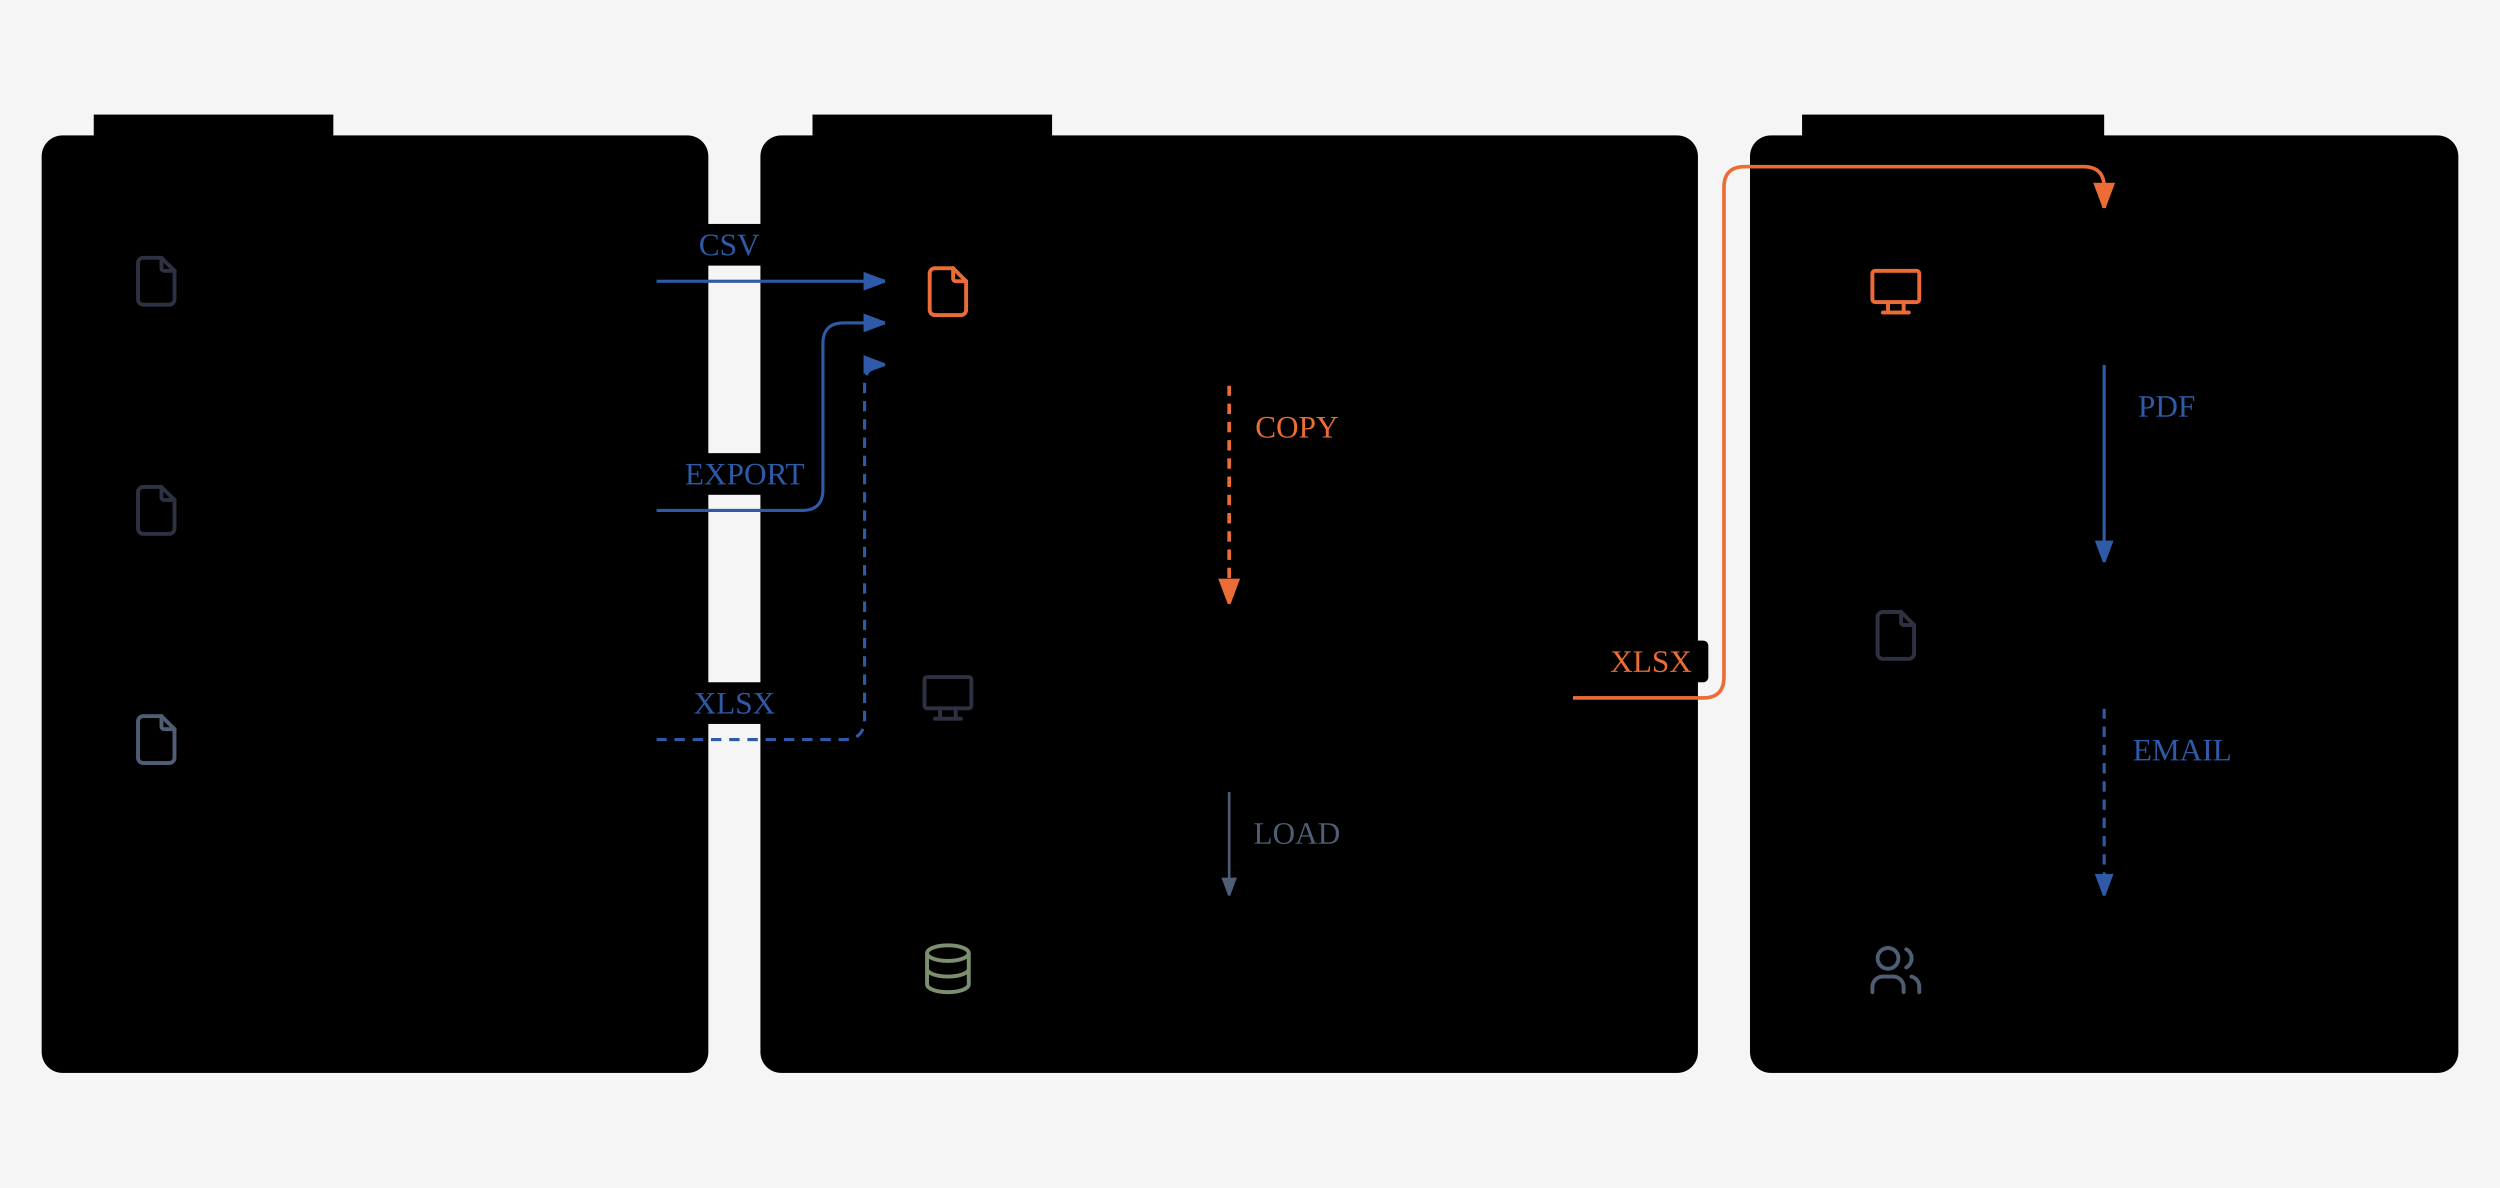
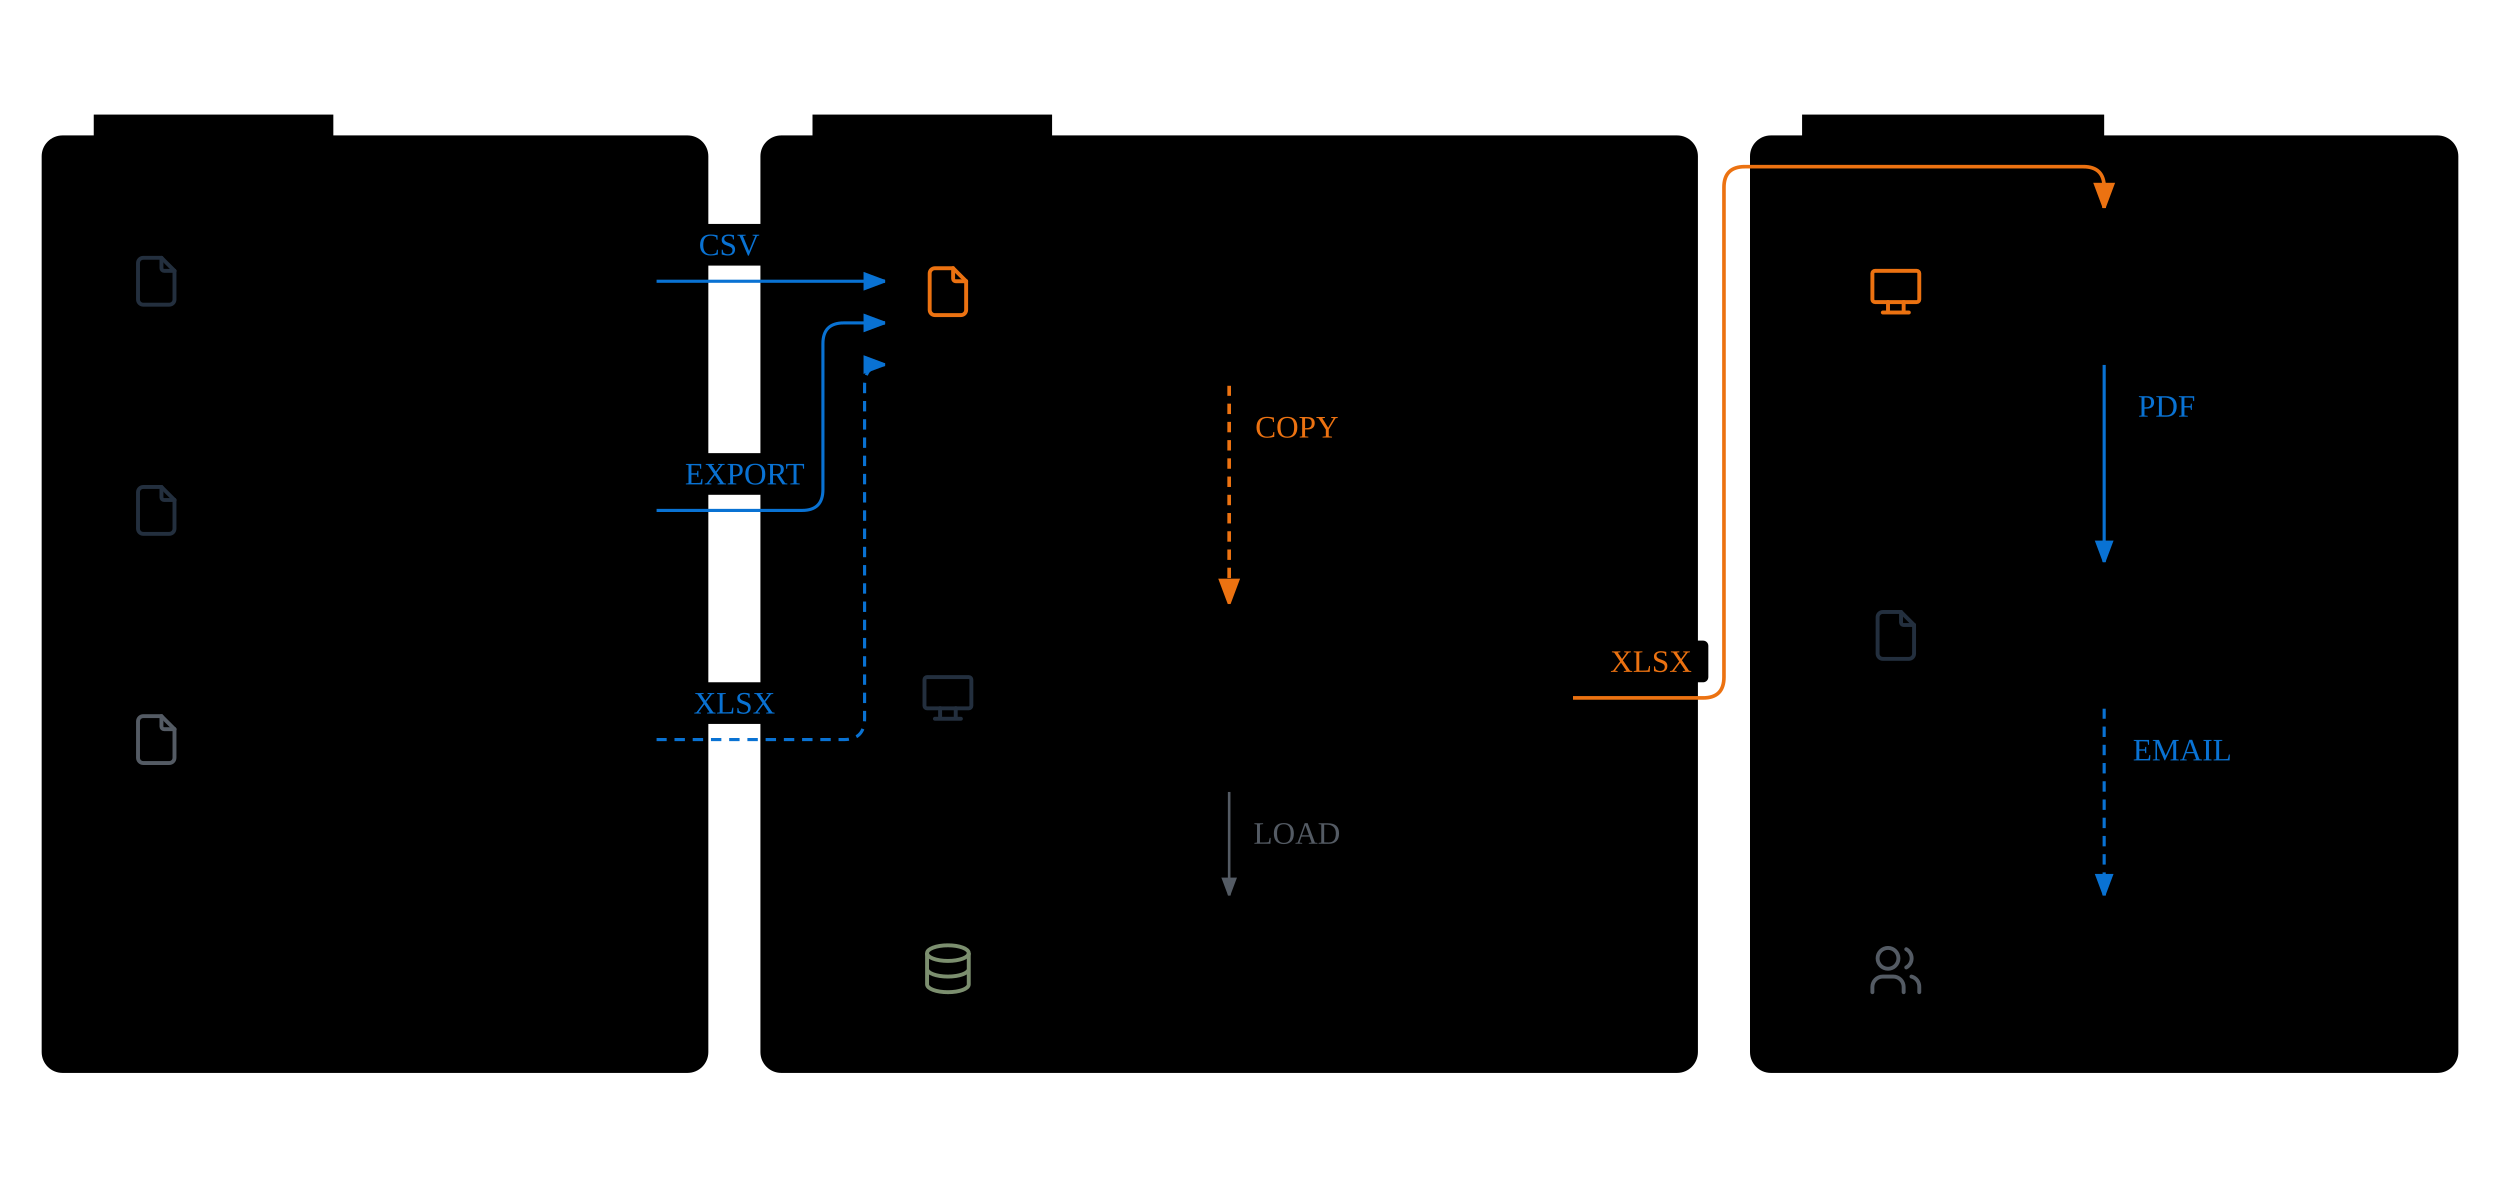
<svg xmlns="http://www.w3.org/2000/svg" viewBox="0 0 960 456" role="img" aria-labelledby="it-state-title it-state-desc">
  <defs>
    <style>
/* page-css */
@font-face { font-family: 'Amazon Ember'; font-weight: 300; font-style: normal; src: local('Amazon Ember Light'), local('Amazon Ember'); }
@font-face { font-family: 'Amazon Ember'; font-weight: 400; font-style: normal; src: local('Amazon Ember'); }
@font-face { font-family: 'Amazon Ember'; font-weight: 400; font-style: italic; src: local('Amazon Ember Italic'), local('Amazon Ember'); }
@font-face { font-family: 'Amazon Ember'; font-weight: 600; font-style: normal; src: local('Amazon Ember Medium'), local('Amazon Ember'); }
@font-face { font-family: 'Amazon Ember'; font-weight: 700; font-style: normal; src: local('Amazon Ember Bold'), local('Amazon Ember'); }
@font-face { font-family: 'Amazon Ember'; font-weight: 800; font-style: normal; src: local('Amazon Ember Heavy'), local('Amazon Ember'); }
@font-face { font-family: 'Amazon Ember Mono'; font-weight: 400; font-style: normal; src: local('Amazon Ember Mono'); }
@font-face { font-family: 'Amazon Ember Mono'; font-weight: 700; font-style: normal; src: local('Amazon Ember Mono Bold'), local('Amazon Ember Mono'); }
/* /page-css */
    </style>
    <marker id="arrow" markerWidth="8" markerHeight="6" refX="7" refY="3" orient="auto">
-       <polygon points="0 0, 8 3, 0 6" fill="#4f5d75" />
+       <polygon points="0 0, 8 3, 0 6" fill="#545B64" />
    </marker>
    <marker id="arrow-link" markerWidth="8" markerHeight="6" refX="7" refY="3" orient="auto">
-       <polygon points="0 0, 8 3, 0 6" fill="#2e5aa8" />
+       <polygon points="0 0, 8 3, 0 6" fill="#0972D3" />
    </marker>
    <marker id="arrow-accent" markerWidth="8" markerHeight="6" refX="7" refY="3" orient="auto">
-       <polygon points="0 0, 8 3, 0 6" fill="#eb6c36" />
+       <polygon points="0 0, 8 3, 0 6" fill="#EC7211" />
    </marker>
    <symbol id="icon-file" viewBox="0 0 24 24" fill="none" stroke="currentColor" stroke-width="1.5" stroke-linecap="round" stroke-linejoin="round">
      <path d="M14 3v4a1 1 0 0 0 1 1h4" />
      <path d="M17 21H7a2 2 0 0 1-2-2V5a2 2 0 0 1 2-2h7l5 5v11a2 2 0 0 1-2 2" />
    </symbol>
    <symbol id="icon-screen" viewBox="0 0 24 24" fill="none" stroke="currentColor" stroke-width="1.5" stroke-linecap="round" stroke-linejoin="round">
      <rect x="3" y="4" width="18" height="12" rx="1" />
      <path d="M7 20h10M9 16v4M15 16v4" />
    </symbol>
    <symbol id="icon-db" viewBox="0 0 24 24" fill="none" stroke="currentColor" stroke-width="1.5">
      <ellipse cx="12" cy="6" rx="8" ry="3" />
      <path d="M4 6v6c0 1.7 3.6 3 8 3s8-1.3 8-3V6M4 12v6c0 1.7 3.6 3 8 3s8-1.3 8-3v-6" />
    </symbol>
    <symbol id="icon-users" viewBox="0 0 24 24" fill="none" stroke="currentColor" stroke-width="1.5" stroke-linecap="round">
      <circle cx="9" cy="8" r="4" />
      <path d="M3 21v-2a4 4 0 0 1 4-4h4a4 4 0 0 1 4 4v2M16 4.5a4 4 0 0 1 0 7M18 15a4 4 0 0 1 3 4v2" />
    </symbol>
  </defs>
-   <rect width="960" height="500" fill="#f5f5f5" />
+   <rect width="960" height="500" fill="#FFFFFF" />
  <rect class="zone" x="16" y="52" width="256" height="360" rx="8" />
  <rect class="zone-mask" x="36" y="44" width="92" height="16" />
  <text class="zone-label" x="40" y="56">COLLECTION</text>
  <rect class="zone" x="292" y="52" width="360" height="360" rx="8" />
  <rect class="zone-mask" x="312" y="44" width="92" height="16" />
  <text class="zone-label" x="316" y="56">PROCESSING</text>
  <rect class="zone" x="672" y="52" width="272" height="360" rx="8" />
  <rect class="zone-mask" x="692" y="44" width="116" height="16" />
  <text class="zone-label" x="696" y="56">DISSEMINATION</text>
-   <path d="M 252,108 H 340" fill="none" stroke="#2e5aa8" stroke-width="1.2" marker-end="url(#arrow-link)" />
-   <path d="M 252,196 H 308 Q 316,196 316,188 V 132 Q 316,124 324,124 H 340" fill="none" stroke="#2e5aa8" stroke-width="1.2" marker-end="url(#arrow-link)" />
-   <path d="M 252,284 H 324 Q 332,284 332,276 V 148 Q 332,140 340,140" fill="none" stroke="#2e5aa8" stroke-width="1.2" stroke-dasharray="4 3" marker-end="url(#arrow-link)" />
-   <line x1="472" y1="148" x2="472" y2="232" stroke="#eb6c36" stroke-width="1.4" stroke-dasharray="4 3" marker-end="url(#arrow-accent)" />
-   <line x1="472" y1="304" x2="472" y2="344" stroke="#4f5d75" stroke-width="1" marker-end="url(#arrow)" />
-   <path d="M 604,268 H 654 Q 662,268 662,260 V 72 Q 662,64 670,64 H 800 Q 808,64 808,72 V 80" fill="none" stroke="#eb6c36" stroke-width="1.4" marker-end="url(#arrow-accent)" />
-   <line x1="808" y1="140" x2="808" y2="216" stroke="#2e5aa8" stroke-width="1.2" marker-end="url(#arrow-link)" />
-   <line x1="808" y1="272" x2="808" y2="344" stroke="#2e5aa8" stroke-width="1.2" stroke-dasharray="4 3" marker-end="url(#arrow-link)" />
+   <path d="M 252,108 H 340" fill="none" stroke="#0972D3" stroke-width="1.2" marker-end="url(#arrow-link)" />
+   <path d="M 252,196 H 308 Q 316,196 316,188 V 132 Q 316,124 324,124 H 340" fill="none" stroke="#0972D3" stroke-width="1.2" marker-end="url(#arrow-link)" />
+   <path d="M 252,284 H 324 Q 332,284 332,276 V 148 Q 332,140 340,140" fill="none" stroke="#0972D3" stroke-width="1.2" stroke-dasharray="4 3" marker-end="url(#arrow-link)" />
+   <line x1="472" y1="148" x2="472" y2="232" stroke="#EC7211" stroke-width="1.4" stroke-dasharray="4 3" marker-end="url(#arrow-accent)" />
+   <line x1="472" y1="304" x2="472" y2="344" stroke="#545B64" stroke-width="1" marker-end="url(#arrow)" />
+   <path d="M 604,268 H 654 Q 662,268 662,260 V 72 Q 662,64 670,64 H 800 Q 808,64 808,72 V 80" fill="none" stroke="#EC7211" stroke-width="1.4" marker-end="url(#arrow-accent)" />
+   <line x1="808" y1="140" x2="808" y2="216" stroke="#0972D3" stroke-width="1.2" marker-end="url(#arrow-link)" />
+   <line x1="808" y1="272" x2="808" y2="344" stroke="#0972D3" stroke-width="1.2" stroke-dasharray="4 3" marker-end="url(#arrow-link)" />
  <rect class="node-mask" x="36" y="80" width="216" height="56" rx="6" />
  <rect class="node" x="36" y="80" width="216" height="56" rx="6" />
-   <use href="#icon-file" x="48" y="96" width="24" height="24" color="#2d3142" />
+   <use href="#icon-file" x="48" y="96" width="24" height="24" color="#232F3E" />
  <text class="node-name" x="80" y="106">Point-of-Sale Exports</text>
  <text class="sub" x="80" y="122">nightly · CSV</text>
  <rect class="node-mask" x="36" y="168" width="216" height="56" rx="6" />
  <rect class="node" x="36" y="168" width="216" height="56" rx="6" />
-   <use href="#icon-file" x="48" y="184" width="24" height="24" color="#2d3142" />
+   <use href="#icon-file" x="48" y="184" width="24" height="24" color="#232F3E" />
  <text class="node-name" x="80" y="194">Online Store Export</text>
  <text class="sub" x="80" y="210">orders · flat file</text>
  <rect class="node-mask" x="36" y="256" width="216" height="56" rx="6" />
  <rect class="node external" x="36" y="256" width="216" height="56" rx="6" />
-   <use href="#icon-file" x="48" y="272" width="24" height="24" color="#4f5d75" />
+   <use href="#icon-file" x="48" y="272" width="24" height="24" color="#545B64" />
  <text class="node-name" x="80" y="282">Supplier Price Lists</text>
  <text class="sub" x="80" y="298">external · XLSX</text>
  <rect class="node-mask" x="340" y="80" width="264" height="68" rx="6" />
  <rect class="node focal" x="340" y="80" width="264" height="68" rx="6" />
-   <use href="#icon-file" x="352" y="100" width="24" height="24" color="#eb6c36" />
+   <use href="#icon-file" x="352" y="100" width="24" height="24" color="#EC7211" />
  <text class="node-name" x="384" y="108">Shared Drive</text>
  <text class="sub focal" x="384" y="124">no version control</text>
  <text class="sub" x="384" y="140">department folders</text>
  <rect class="node-mask" x="340" y="232" width="264" height="72" rx="6" />
  <rect class="node" x="340" y="232" width="264" height="72" rx="6" />
-   <use href="#icon-screen" x="352" y="256" width="24" height="24" color="#2d3142" />
+   <use href="#icon-screen" x="352" y="256" width="24" height="24" color="#232F3E" />
  <text class="node-name" x="384" y="262">Spreadsheet Handoffs</text>
  <text class="sub" x="384" y="278">local workbooks · macros</text>
  <text class="sub" x="384" y="292">manual reconciliation</text>
  <rect class="node-mask" x="340" y="344" width="264" height="56" rx="6" />
  <rect class="node survivor" x="340" y="344" width="264" height="56" rx="6" />
  <use href="#icon-db" x="352" y="360" width="24" height="24" color="#7c8f6f" />
  <text class="node-name survivor" x="384" y="370">On-prem RDBMS</text>
  <text class="sub" x="384" y="386">inventory · finance</text>
  <rect class="node-mask" x="704" y="80" width="208" height="60" rx="6" />
  <rect class="node focal" x="704" y="80" width="208" height="60" rx="6" />
-   <use href="#icon-screen" x="716" y="100" width="24" height="24" color="#eb6c36" />
+   <use href="#icon-screen" x="716" y="100" width="24" height="24" color="#EC7211" />
  <text class="node-name" x="748" y="108">Reporting Portal</text>
  <text class="sub focal" x="748" y="124">manual refresh</text>
  <rect class="node-mask" x="704" y="216" width="208" height="56" rx="6" />
  <rect class="node" x="704" y="216" width="208" height="56" rx="6" />
-   <use href="#icon-file" x="716" y="232" width="24" height="24" color="#2d3142" />
+   <use href="#icon-file" x="716" y="232" width="24" height="24" color="#232F3E" />
  <text class="node-name" x="748" y="242">Email Report Packs</text>
  <text class="sub" x="748" y="258">weekly · PDF</text>
  <rect class="node-mask" x="704" y="344" width="208" height="56" rx="6" />
  <rect class="node external" x="704" y="344" width="208" height="56" rx="6" />
-   <use href="#icon-users" x="716" y="360" width="24" height="24" color="#4f5d75" />
+   <use href="#icon-users" x="716" y="360" width="24" height="24" color="#545B64" />
  <text class="node-name" x="748" y="370">Regional Managers</text>
  <text class="sub" x="748" y="386">12 store regions</text>
  <rect class="label-mask" x="260" y="86" width="40" height="16" rx="2" />
-   <text class="arrow-label" x="280" y="98" text-anchor="middle" fill="#2e5aa8">CSV</text>
+   <text class="arrow-label" x="280" y="98" text-anchor="middle" fill="#0972D3">CSV</text>
  <rect class="label-mask" x="260" y="174" width="52" height="16" rx="2" />
-   <text class="arrow-label" x="286" y="186" text-anchor="middle" fill="#2e5aa8">EXPORT</text>
+   <text class="arrow-label" x="286" y="186" text-anchor="middle" fill="#0972D3">EXPORT</text>
  <rect class="label-mask" x="260" y="262" width="44" height="16" rx="2" />
-   <text class="arrow-label" x="282" y="274" text-anchor="middle" fill="#2e5aa8">XLSX</text>
+   <text class="arrow-label" x="282" y="274" text-anchor="middle" fill="#0972D3">XLSX</text>
  <rect class="label-mask" x="478" y="156" width="40" height="16" rx="2" />
-   <text class="arrow-label" x="498" y="168" text-anchor="middle" fill="#eb6c36">COPY</text>
+   <text class="arrow-label" x="498" y="168" text-anchor="middle" fill="#EC7211">COPY</text>
  <rect class="label-mask" x="478" y="312" width="40" height="16" rx="2" />
-   <text class="arrow-label" x="498" y="324" text-anchor="middle" fill="#4f5d75">LOAD</text>
+   <text class="arrow-label" x="498" y="324" text-anchor="middle" fill="#545B64">LOAD</text>
  <rect class="label-mask" x="612" y="246" width="44" height="16" rx="2" />
-   <text class="arrow-label" x="634" y="258" text-anchor="middle" fill="#eb6c36">XLSX</text>
+   <text class="arrow-label" x="634" y="258" text-anchor="middle" fill="#EC7211">XLSX</text>
  <rect class="label-mask" x="814" y="148" width="36" height="16" rx="2" />
-   <text class="arrow-label" x="832" y="160" text-anchor="middle" fill="#2e5aa8">PDF</text>
+   <text class="arrow-label" x="832" y="160" text-anchor="middle" fill="#0972D3">PDF</text>
  <rect class="label-mask" x="814" y="280" width="48" height="16" rx="2" />
-   <text class="arrow-label" x="838" y="292" text-anchor="middle" fill="#2e5aa8">EMAIL</text>
+   <text class="arrow-label" x="838" y="292" text-anchor="middle" fill="#0972D3">EMAIL</text>
</svg>
